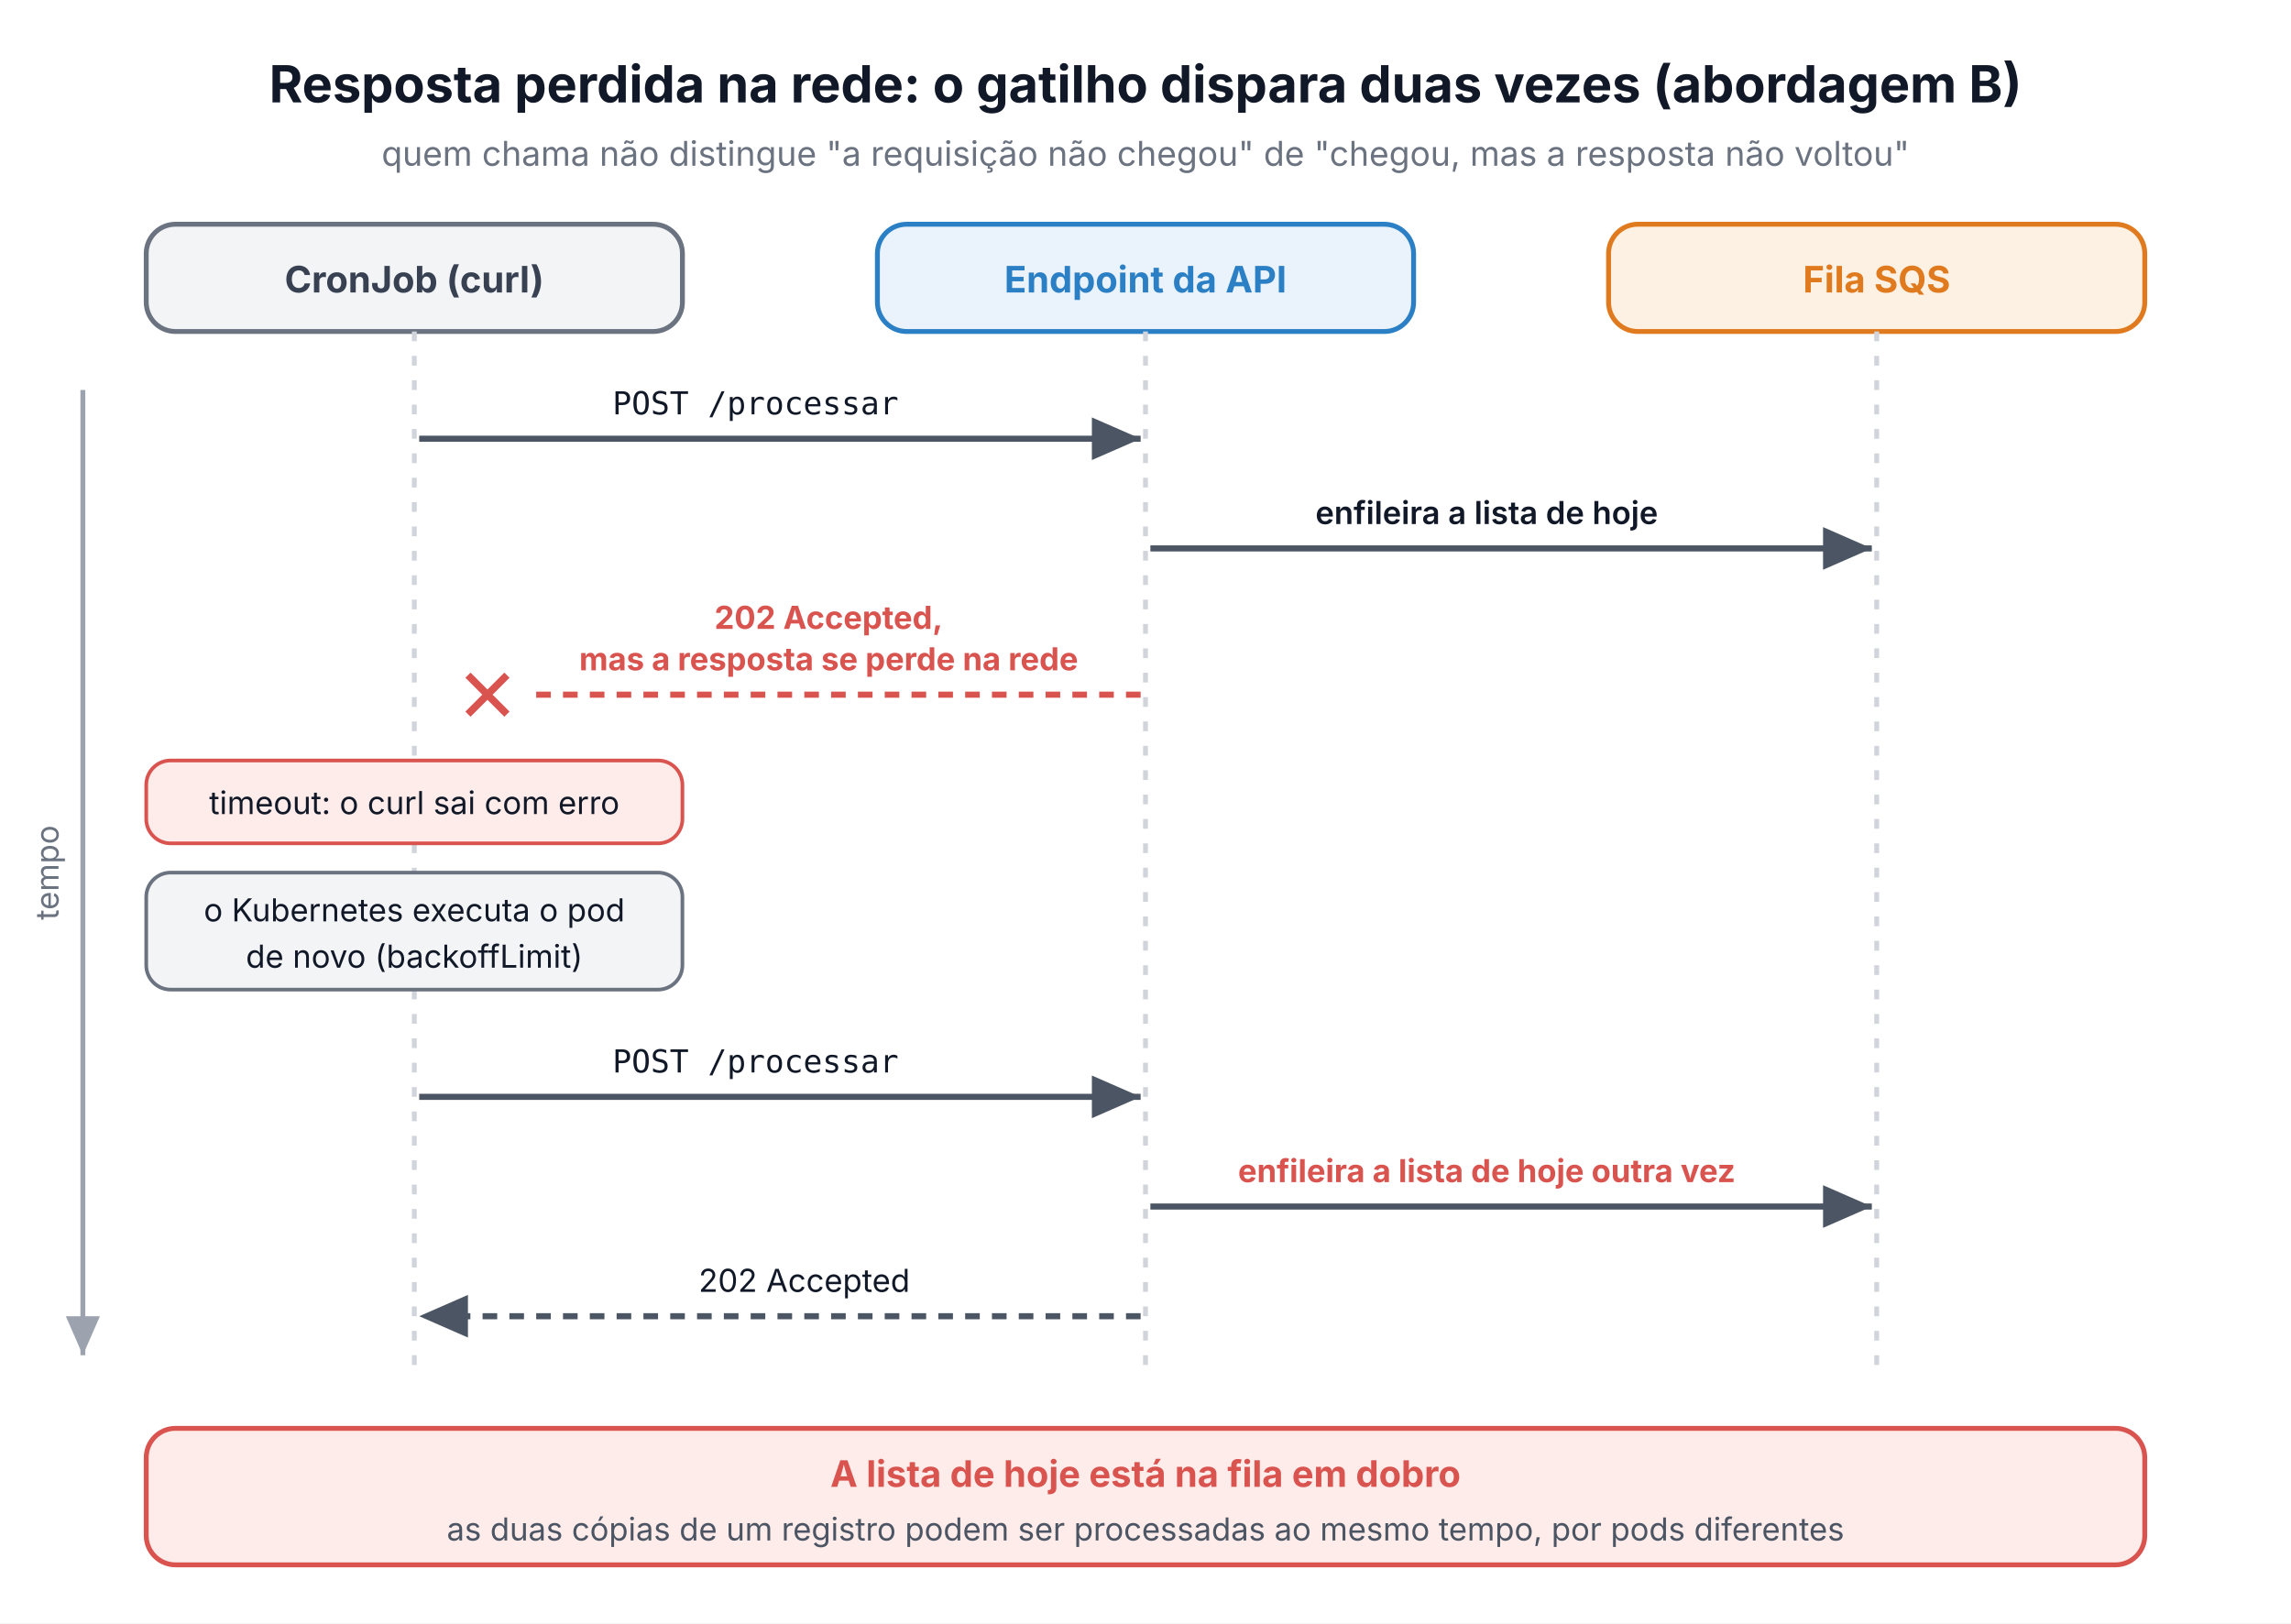
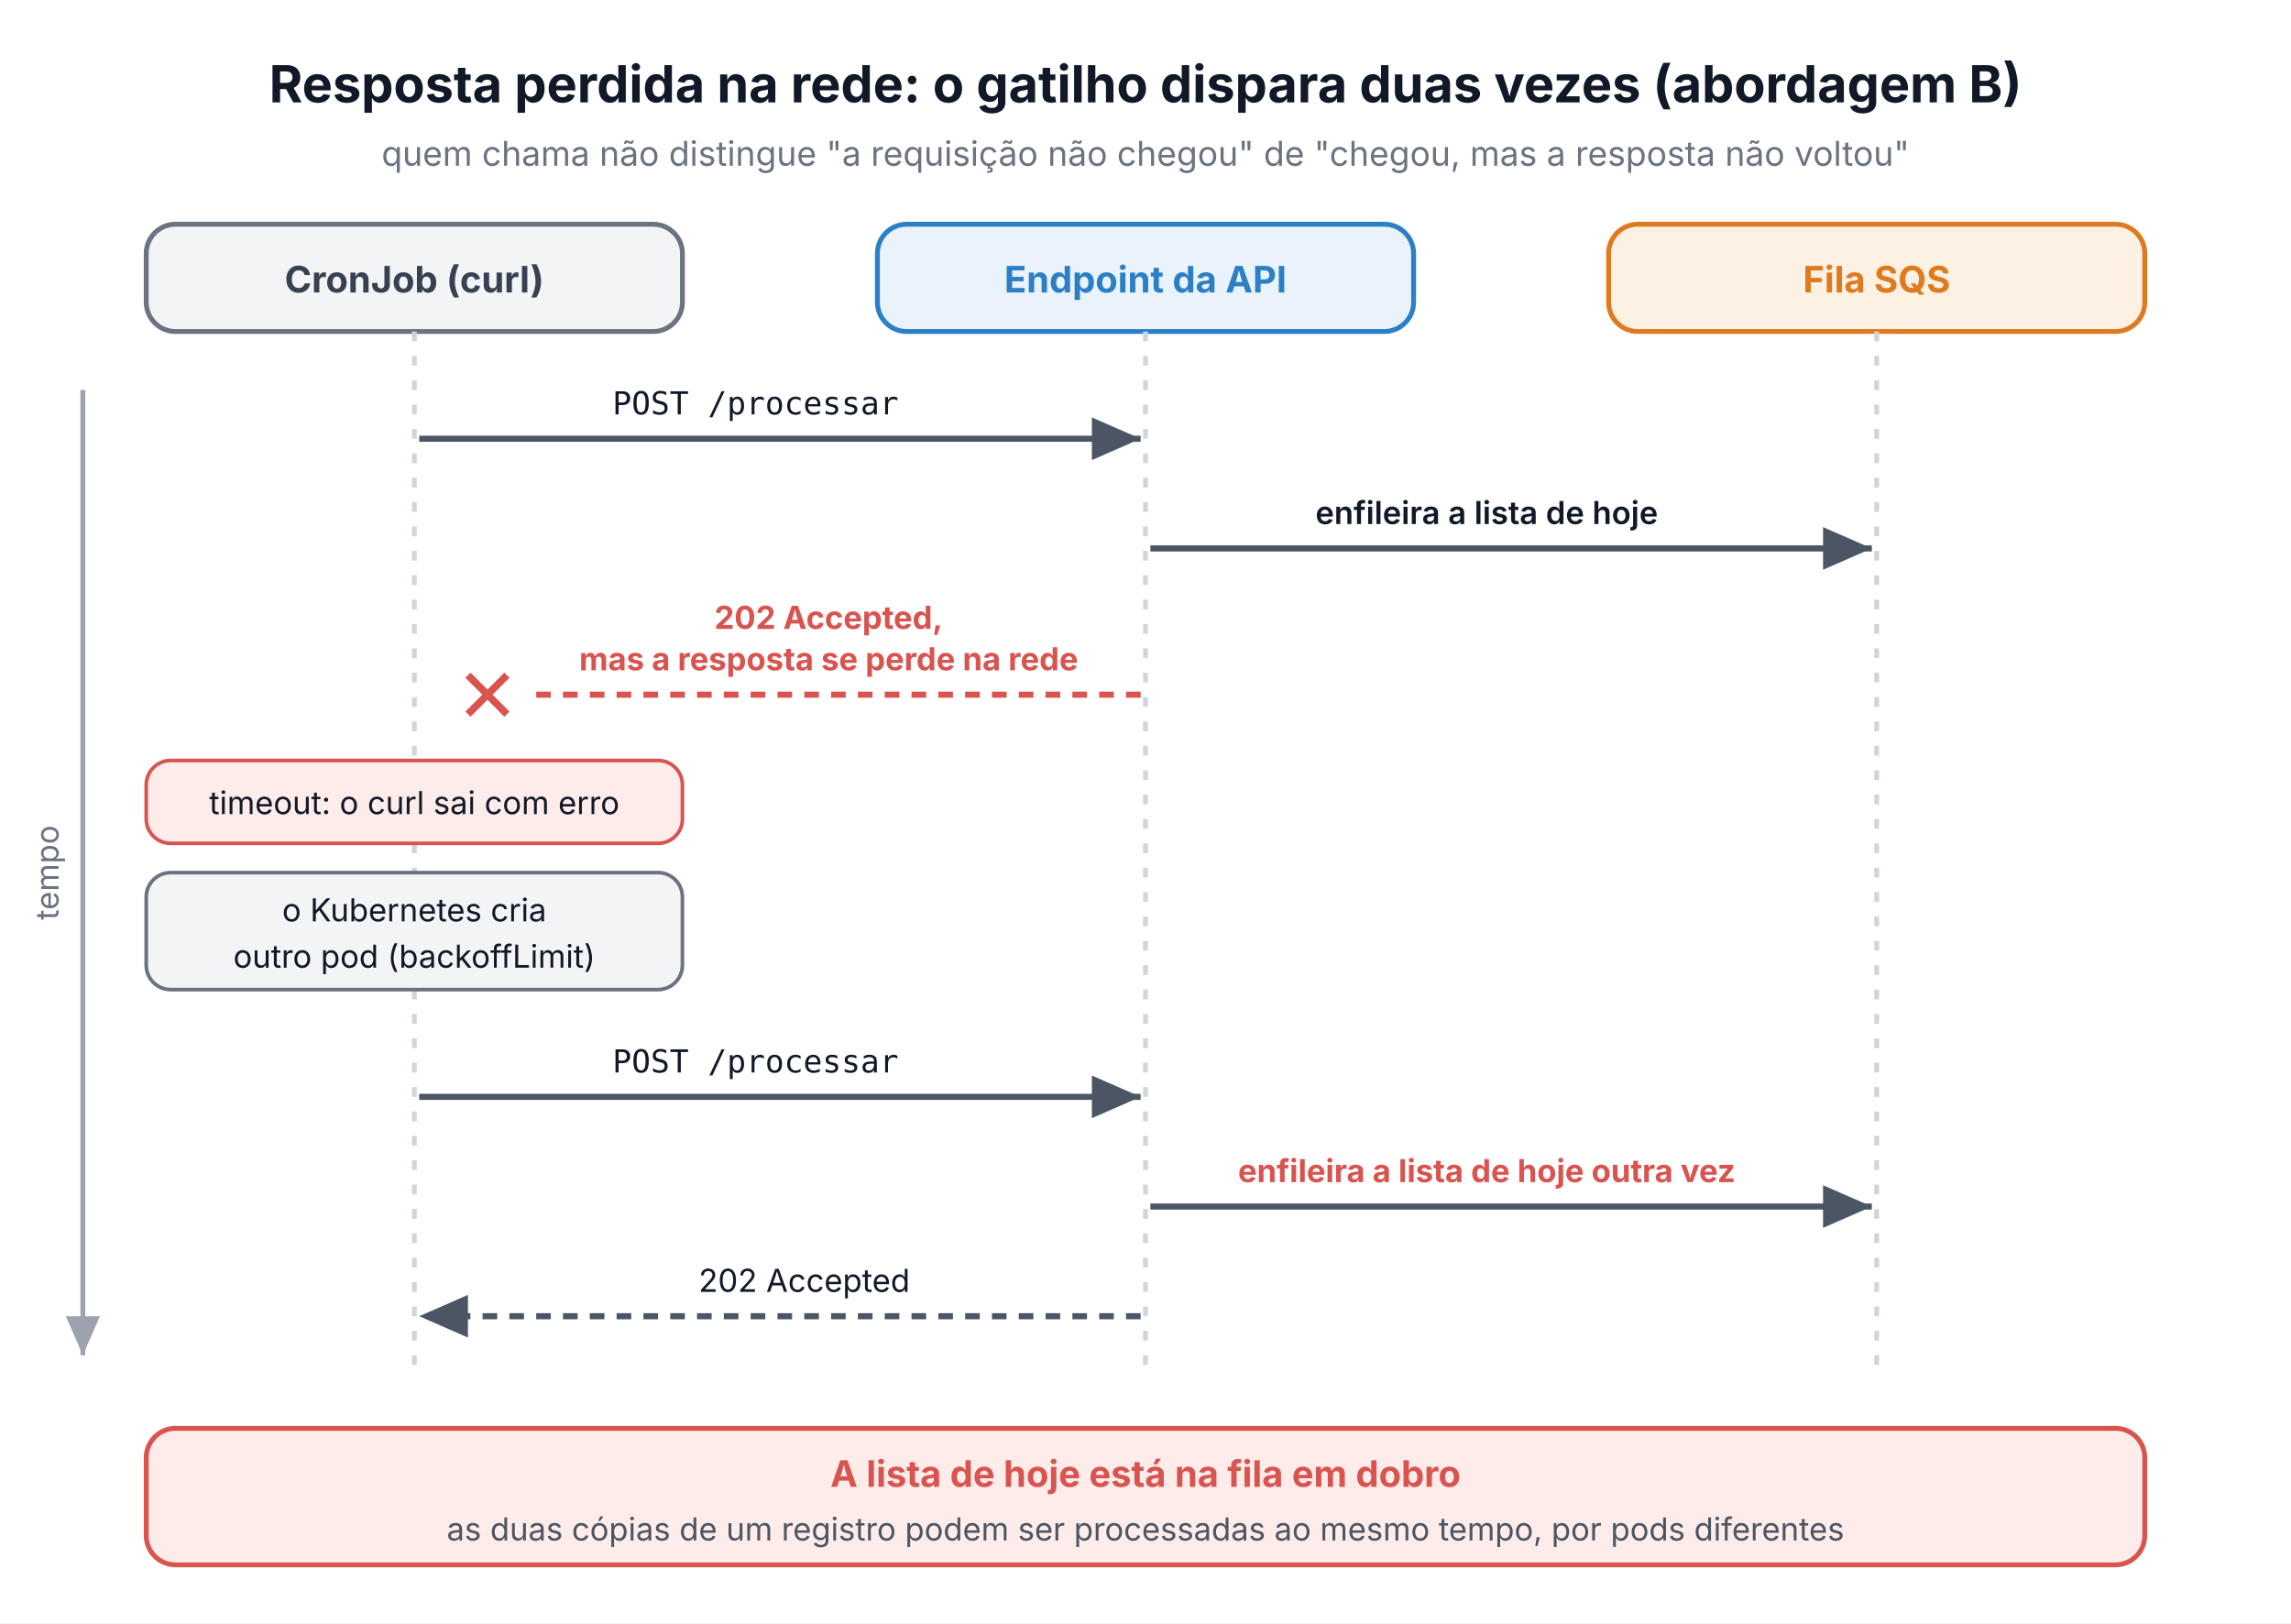
<svg xmlns="http://www.w3.org/2000/svg" viewBox="0 0 940 666" font-family="Inter, system-ui, sans-serif">
  <rect width="940" height="666" fill="#ffffff" />
  <defs>
    <marker id="m" markerWidth="10" markerHeight="10" refX="8" refY="3.5" orient="auto">
      <path d="M0,0 L8,3.5 L0,7 Z" fill="#4b5563" />
    </marker>
    <marker id="mt" markerWidth="10" markerHeight="10" refX="8" refY="3.5" orient="auto">
      <path d="M0,0 L8,3.5 L0,7 Z" fill="#9ca3af" />
    </marker>
  </defs>
  <text x="470" y="42" font-size="21" font-weight="700" fill="#111827" text-anchor="middle">Resposta perdida na rede: o gatilho dispara duas vezes (abordagem B)</text>
  <text x="470" y="68" font-size="14" fill="#6b7280" text-anchor="middle">quem chama não distingue "a requisição não chegou" de "chegou, mas a resposta não voltou"</text>
  <g font-size="15" font-weight="700" text-anchor="middle">
    <rect x="60" y="92" width="220" height="44" rx="12" fill="#f3f4f6" stroke="#6b7280" stroke-width="2" />
    <text x="170" y="120" fill="#374151">CronJob (curl)</text>
    <rect x="360" y="92" width="220" height="44" rx="12" fill="#eaf3fb" stroke="#2b7fc4" stroke-width="2" />
    <text x="470" y="120" fill="#2b7fc4">Endpoint da API</text>
    <rect x="660" y="92" width="220" height="44" rx="12" fill="#fdf1e3" stroke="#e07a1f" stroke-width="2" />
    <text x="770" y="120" fill="#e07a1f">Fila SQS</text>
  </g>
  <g stroke="#d1d5db" stroke-width="2" stroke-dasharray="4 6">
    <path d="M170 136 V566" />
    <path d="M470 136 V566" />
    <path d="M770 136 V566" />
  </g>
  <path d="M34 160 V556" stroke="#9ca3af" stroke-width="2" marker-end="url(#mt)" />
  <text x="0" y="0" font-size="13" fill="#6b7280" text-anchor="middle" transform="translate(24 358) rotate(-90)">tempo</text>
  <path d="M172 180 H468" stroke="#4b5563" stroke-width="2.5" marker-end="url(#m)" />
  <text x="310" y="170" font-size="13" fill="#111827" text-anchor="middle" font-family="ui-monospace, Menlo, monospace">POST /processar</text>
  <path d="M472 225 H768" stroke="#4b5563" stroke-width="2.5" marker-end="url(#m)" />
  <text x="610" y="215" font-size="13" font-weight="600" fill="#111827" text-anchor="middle">enfileira a lista de hoje</text>
  <path d="M468 285 H215" stroke="#d9534f" stroke-width="2.5" stroke-dasharray="6 5" />
  <path d="M192 277 L208 293 M208 277 L192 293" stroke="#d9534f" stroke-width="3" />
  <text x="340" y="258" font-size="13" font-weight="700" fill="#d9534f" text-anchor="middle">202 Accepted,</text>
  <text x="340" y="275" font-size="13" font-weight="700" fill="#d9534f" text-anchor="middle">mas a resposta se perde na rede</text>
  <rect x="60" y="312" width="220" height="34" rx="10" fill="#fdecea" stroke="#d9534f" stroke-width="1.5" />
  <text x="170" y="334" font-size="13" fill="#111827" text-anchor="middle">timeout: o curl sai com erro</text>
  <rect x="60" y="358" width="220" height="48" rx="10" fill="#f3f4f6" stroke="#6b7280" stroke-width="1.5" />
-   <text x="170" y="378" font-size="13" fill="#111827" text-anchor="middle">o Kubernetes executa o pod</text>
-   <text x="170" y="397" font-size="13" fill="#111827" text-anchor="middle">de novo (backoffLimit)</text>
+   <text x="170" y="378" font-size="13" fill="#111827" text-anchor="middle">o Kubernetes cria</text>
+   <text x="170" y="397" font-size="13" fill="#111827" text-anchor="middle">outro pod (backoffLimit)</text>
  <path d="M172 450 H468" stroke="#4b5563" stroke-width="2.5" marker-end="url(#m)" />
  <text x="310" y="440" font-size="13" fill="#111827" text-anchor="middle" font-family="ui-monospace, Menlo, monospace">POST /processar</text>
  <path d="M472 495 H768" stroke="#4b5563" stroke-width="2.5" marker-end="url(#m)" />
  <text x="610" y="485" font-size="13" font-weight="700" fill="#d9534f" text-anchor="middle">enfileira a lista de hoje outra vez</text>
  <path d="M468 540 H172" stroke="#4b5563" stroke-width="2.5" stroke-dasharray="6 5" marker-end="url(#m)" />
  <text x="330" y="530" font-size="13" fill="#111827" text-anchor="middle">202 Accepted</text>
  <rect x="60" y="586" width="820" height="56" rx="12" fill="#fdecea" stroke="#d9534f" stroke-width="2" />
  <text x="470" y="610" font-size="15" font-weight="700" fill="#d9534f" text-anchor="middle">A lista de hoje está na fila em dobro</text>
  <text x="470" y="632" font-size="13" fill="#4b5563" text-anchor="middle">as duas cópias de um registro podem ser processadas ao mesmo tempo, por pods diferentes</text>
</svg>
